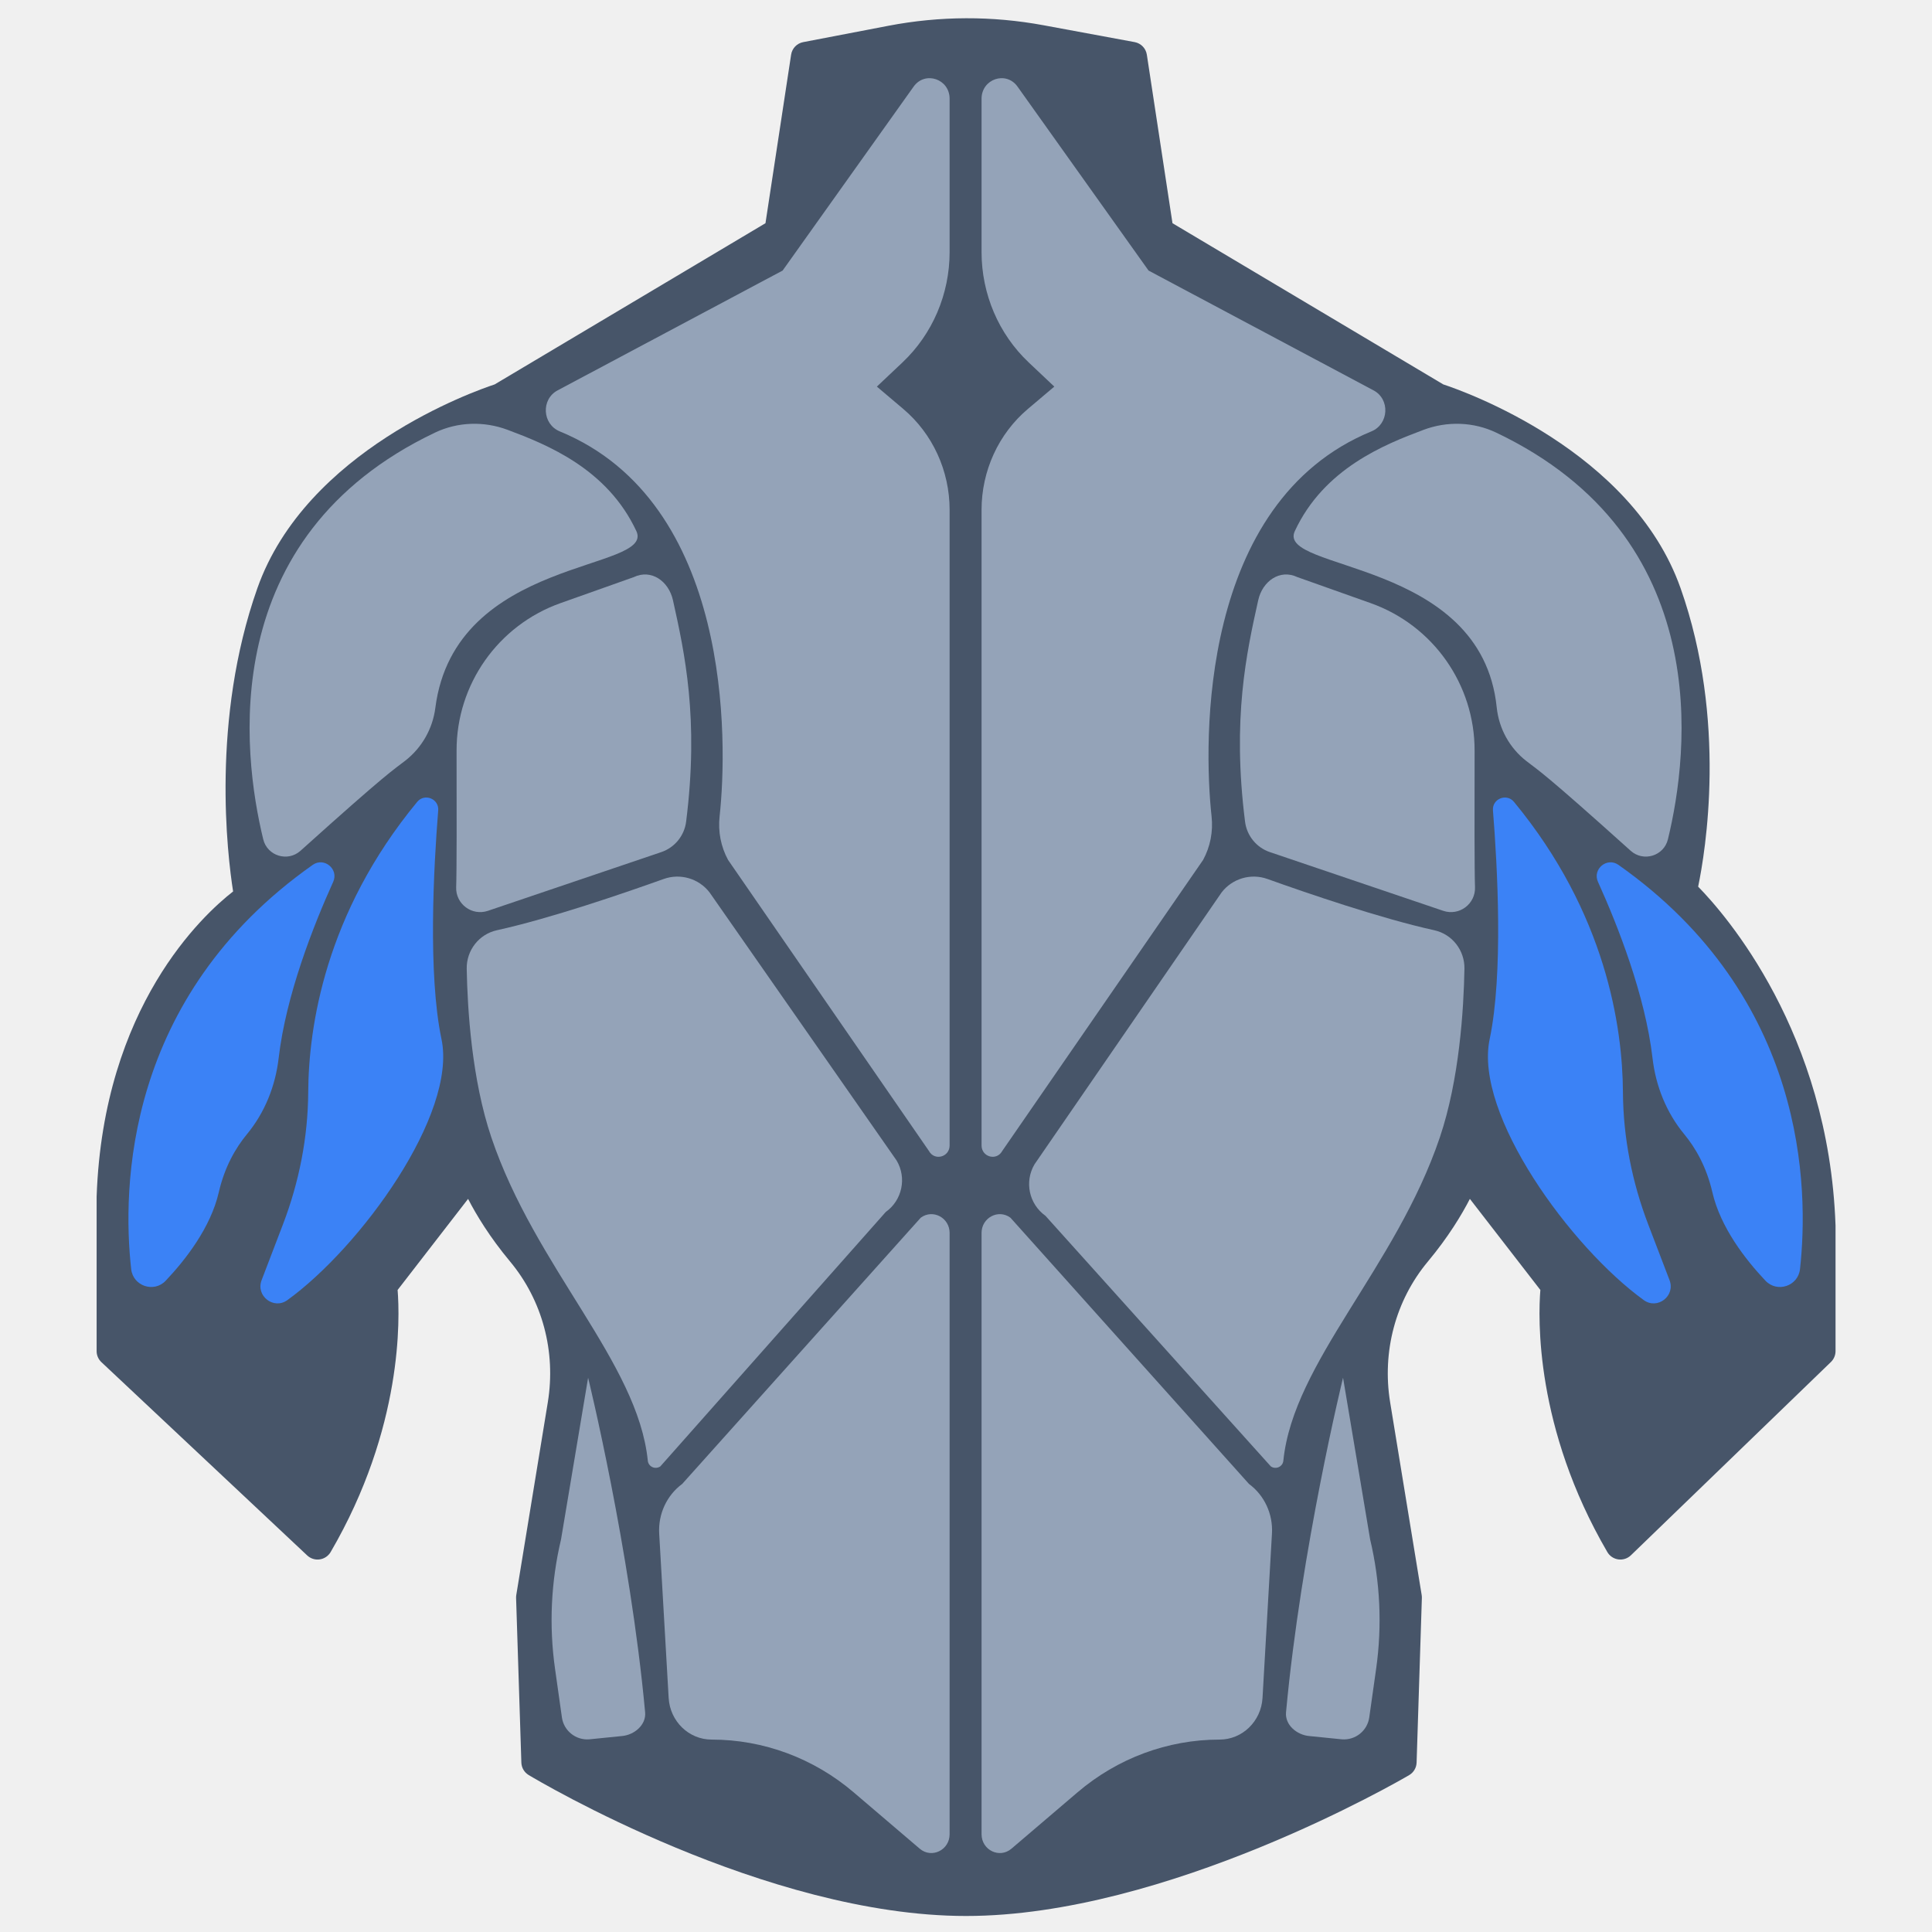
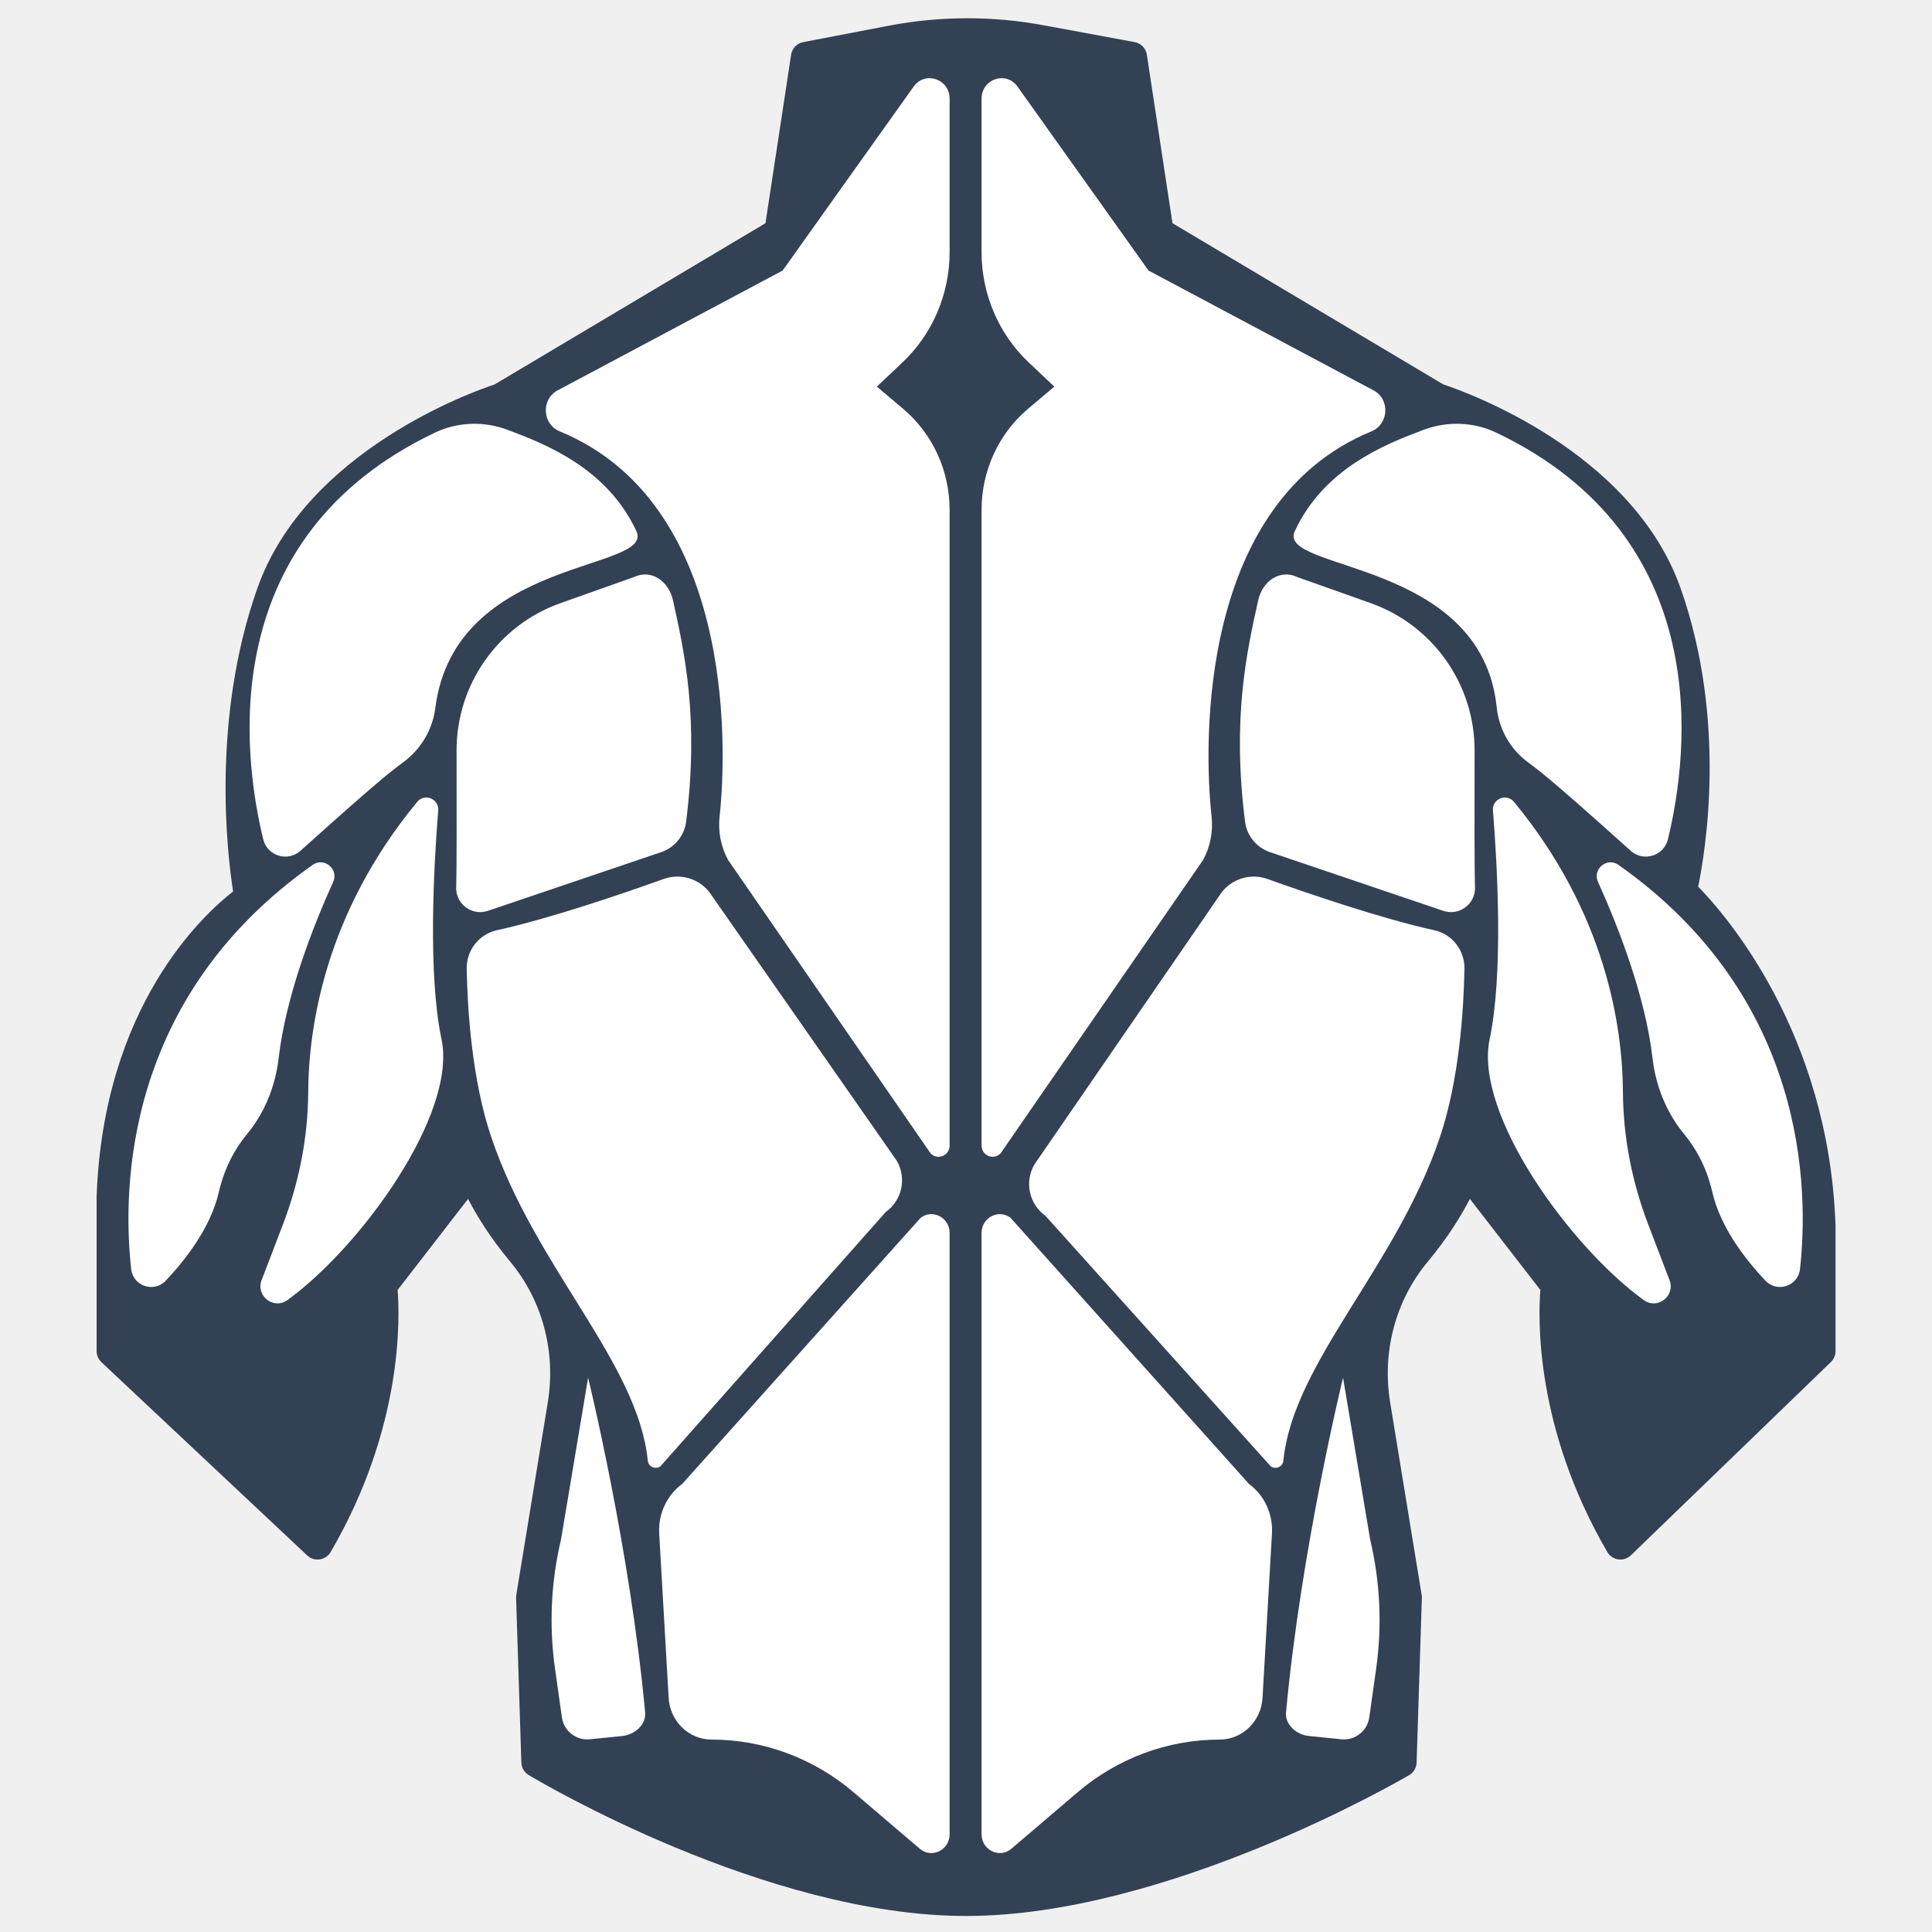
<svg xmlns="http://www.w3.org/2000/svg" width="500" zoomAndPan="magnify" viewBox="0 0 375 375" height="500" preserveAspectRatio="xMidYMid meet" version="1.0">
  <defs>
    <clipPath id="cb2fdb1967">
      <path d="M 18.75 3 L 356.25 3 L 356.25 371.988 L 18.75 371.988 Z M 18.75 3 " clip-rule="nonzero" />
    </clipPath>
  </defs>
-   <g clip-path="url(#3b82f61967)">
-     <path fill="#475569" d="M 187.516 371.891 C 148.598 371.891 104.477 345.652 102.617 344.535 C 101.762 344.023 101.227 343.113 101.195 342.113 L 100.172 310.145 C 100.168 309.953 100.18 309.762 100.211 309.578 L 106.328 272.199 C 107.938 262.348 105.277 252.395 99.027 244.887 C 95.023 240.082 92.434 235.773 90.855 232.703 L 77.176 250.383 C 77.609 255.746 78.254 277.117 64.176 301.254 C 63.723 302.023 62.945 302.551 62.062 302.676 C 61.18 302.809 60.281 302.523 59.633 301.914 L 19.68 264.391 C 19.09 263.836 18.754 263.062 18.754 262.254 L 18.754 232.281 C 18.754 232.246 18.758 232.215 18.758 232.18 C 20.074 195.301 39.445 177.543 45.246 173.031 C 44.121 165.875 40.957 139.66 49.953 114.18 C 59.41 87.395 92.082 75.91 96.008 74.617 L 148.578 43.324 L 153.555 10.617 C 153.738 9.387 154.68 8.41 155.902 8.176 L 172.457 5 C 182.441 3.09 192.574 3.055 202.574 4.906 L 220.234 8.172 C 221.465 8.402 222.414 9.383 222.602 10.617 L 227.578 43.324 L 280.148 74.617 C 284.07 75.906 316.75 87.391 326.203 114.18 C 335.281 139.891 331.004 165.395 329.609 172.098 C 334.898 177.5 354.938 200.379 356.273 237.789 C 356.277 237.82 356.277 237.855 356.277 237.891 L 356.277 262.254 C 356.277 263.047 355.953 263.809 355.383 264.363 L 316.555 301.883 C 315.91 302.508 315.012 302.801 314.117 302.68 C 313.223 302.555 312.438 302.031 311.984 301.254 C 297.906 277.117 298.547 255.746 298.984 250.383 L 285.301 232.703 C 283.723 235.773 281.137 240.082 277.133 244.887 C 270.879 252.395 268.219 262.348 269.828 272.199 L 275.945 309.578 C 275.977 309.762 275.988 309.953 275.984 310.145 L 274.961 342.113 C 274.93 343.121 274.383 344.043 273.512 344.551 C 271.609 345.668 226.418 371.891 187.516 371.891 Z M 187.516 371.891 " fill-opacity="1" fill-rule="nonzero" />
+   <g clip-path="url(#ffffff1967)">
+     <path fill="#334155" d="M 187.516 371.891 C 148.598 371.891 104.477 345.652 102.617 344.535 C 101.762 344.023 101.227 343.113 101.195 342.113 L 100.172 310.145 C 100.168 309.953 100.18 309.762 100.211 309.578 L 106.328 272.199 C 107.938 262.348 105.277 252.395 99.027 244.887 C 95.023 240.082 92.434 235.773 90.855 232.703 L 77.176 250.383 C 77.609 255.746 78.254 277.117 64.176 301.254 C 63.723 302.023 62.945 302.551 62.062 302.676 C 61.18 302.809 60.281 302.523 59.633 301.914 L 19.68 264.391 C 19.09 263.836 18.754 263.062 18.754 262.254 L 18.754 232.281 C 18.754 232.246 18.758 232.215 18.758 232.18 C 20.074 195.301 39.445 177.543 45.246 173.031 C 44.121 165.875 40.957 139.66 49.953 114.18 C 59.41 87.395 92.082 75.91 96.008 74.617 L 148.578 43.324 L 153.555 10.617 C 153.738 9.387 154.68 8.41 155.902 8.176 L 172.457 5 C 182.441 3.09 192.574 3.055 202.574 4.906 L 220.234 8.172 C 221.465 8.402 222.414 9.383 222.602 10.617 L 227.578 43.324 L 280.148 74.617 C 284.07 75.906 316.75 87.391 326.203 114.18 C 335.281 139.891 331.004 165.395 329.609 172.098 C 334.898 177.5 354.938 200.379 356.273 237.789 C 356.277 237.82 356.277 237.855 356.277 237.891 L 356.277 262.254 C 356.277 263.047 355.953 263.809 355.383 264.363 L 316.555 301.883 C 315.91 302.508 315.012 302.801 314.117 302.68 C 313.223 302.555 312.438 302.031 311.984 301.254 C 297.906 277.117 298.547 255.746 298.984 250.383 L 285.301 232.703 C 283.723 235.773 281.137 240.082 277.133 244.887 C 270.879 252.395 268.219 262.348 269.828 272.199 L 275.945 309.578 C 275.977 309.762 275.988 309.953 275.984 310.145 L 274.961 342.113 C 274.93 343.121 274.383 344.043 273.512 344.551 C 271.609 345.668 226.418 371.891 187.516 371.891 Z M 187.516 371.891 " fill-opacity="1" fill-rule="nonzero" />
  </g>
-   <path fill="#94a3b8" d="M 184.32 19.164 L 184.32 48.926 C 184.32 57.07 181 64.84 175.172 70.344 L 170.199 75.039 L 175.336 79.387 C 181.023 84.199 184.32 91.383 184.32 98.965 L 184.32 222.324 C 184.32 224.594 181.387 225.387 180.309 223.406 L 141.324 166.922 C 139.922 164.355 139.352 161.402 139.672 158.477 C 141.262 143.969 142.105 97.484 108.648 83.73 C 105.25 82.336 104.984 77.5 108.234 75.77 L 151.906 52.516 L 177.336 16.809 C 179.547 13.707 184.32 15.316 184.32 19.164 Z M 184.32 19.164 " fill-opacity="1" fill-rule="nonzero" />
-   <path fill="#94a3b8" d="M 84.414 83.977 C 88.836 81.867 93.938 81.711 98.523 83.43 C 106.168 86.293 117.855 90.961 123.516 103.082 C 127.191 110.961 88.273 107.918 84.496 137.414 C 83.98 141.438 81.898 145.109 78.703 147.613 C 76.156 149.609 75.582 149.609 58.328 165.133 C 55.848 167.359 51.883 166.148 51.094 162.91 C 47.031 146.195 41.832 104.277 84.414 83.977 Z M 84.414 83.977 " fill-opacity="1" fill-rule="nonzero" />
-   <path fill="#94a3b8" d="M 88.621 145.715 C 88.586 132.852 96.672 121.371 108.793 117.066 L 123.02 112.016 C 126.426 110.395 129.801 112.816 130.621 116.5 C 132.883 126.695 135.703 139.453 133.176 159.488 C 132.832 162.211 130.961 164.508 128.359 165.391 L 94.707 176.789 C 91.605 177.84 88.41 175.457 88.543 172.18 C 88.652 169.449 88.648 157.16 88.621 145.715 Z M 88.621 145.715 " fill-opacity="1" fill-rule="nonzero" />
-   <path fill="#94a3b8" d="M 96.445 180.559 C 92.961 181.324 90.527 184.465 90.59 188.031 C 90.73 195.895 91.574 209.539 95.371 220.773 C 103.914 246.07 123.812 264.422 125.738 283.527 C 125.859 284.703 127.215 285.305 128.18 284.617 L 171.918 235.25 C 175.117 232.973 176.035 228.625 174.031 225.25 L 137.715 173.203 C 135.621 170.508 132.039 169.461 128.824 170.609 C 121.145 173.359 106.793 178.285 96.445 180.559 Z M 96.445 180.559 " fill-opacity="1" fill-rule="nonzero" />
-   <path fill="#3b82f6" d="M 64.672 171.168 C 60.836 179.648 55.5 193.172 54.086 205.383 C 53.457 210.805 51.395 215.961 47.918 220.168 C 45.781 222.754 43.617 226.426 42.465 231.426 C 40.895 238.234 36.07 244.457 32.164 248.586 C 29.887 250.992 25.828 249.629 25.461 246.336 C 23.73 230.715 24.125 193.637 60.699 167.871 C 62.918 166.309 65.793 168.695 64.672 171.168 Z M 64.672 171.168 " fill-opacity="1" fill-rule="nonzero" />
-   <path fill="#3b82f6" d="M 80.98 155.641 C 82.414 153.906 85.234 155.051 85.055 157.293 C 84.188 168.125 83.031 189.055 85.695 201.703 C 88.766 216.293 69.965 242.098 55.777 252.352 C 53.129 254.266 49.609 251.539 50.777 248.484 L 54.93 237.629 C 58.062 229.441 59.773 220.766 59.824 212 C 59.898 199.344 63.098 177.297 80.98 155.641 Z M 80.98 155.641 " fill-opacity="1" fill-rule="nonzero" />
-   <path fill="#94a3b8" d="M 184.32 239.32 L 184.32 356.02 C 184.32 359.109 180.828 360.801 178.52 358.832 L 165.699 347.895 C 157.941 341.273 148.188 337.652 138.117 337.652 C 133.699 337.652 130.047 334.105 129.785 329.562 L 127.949 297.66 C 127.734 293.875 129.418 290.238 132.414 288.031 L 178.719 236.352 C 181.062 234.625 184.32 236.352 184.32 239.32 Z M 184.32 239.32 " fill-opacity="1" fill-rule="nonzero" />
-   <path fill="#94a3b8" d="M 114.152 267.414 C 114.152 267.414 122.289 300.617 125.219 332.359 C 125.445 334.805 123.117 336.77 120.672 336.969 L 114.387 337.602 C 111.766 337.812 109.434 335.949 109.066 333.348 L 107.73 323.898 C 106.547 315.535 106.941 307.023 108.895 298.809 Z M 114.152 267.414 " fill-opacity="1" fill-rule="nonzero" />
-   <path fill="#94a3b8" d="M 190.52 19.164 L 190.52 48.926 C 190.52 57.07 193.84 64.84 199.668 70.344 L 204.641 75.039 L 199.5 79.387 C 193.816 84.199 190.52 91.383 190.52 98.965 L 190.52 222.324 C 190.52 224.594 193.449 225.387 194.531 223.406 L 233.516 166.922 C 234.918 164.355 235.488 161.402 235.168 158.477 C 233.574 143.969 232.734 97.484 266.191 83.73 C 269.586 82.336 269.852 77.5 266.605 75.77 L 222.934 52.516 L 197.5 16.809 C 195.293 13.707 190.52 15.316 190.52 19.164 Z M 190.52 19.164 " fill-opacity="1" fill-rule="nonzero" />
-   <path fill="#94a3b8" d="M 290.426 83.977 C 286.004 81.867 280.902 81.711 276.316 83.43 C 268.668 86.293 256.98 90.961 251.324 103.082 C 247.656 110.945 287.547 108.352 290.512 137.305 C 290.934 141.418 293.008 145.188 296.273 147.723 C 298.707 149.613 299.574 149.898 316.512 165.133 C 318.988 167.359 322.957 166.148 323.742 162.91 C 327.805 146.195 333.004 104.277 290.426 83.977 Z M 290.426 83.977 " fill-opacity="1" fill-rule="nonzero" />
-   <path fill="#94a3b8" d="M 286.219 145.715 C 286.25 132.852 278.164 121.371 266.043 117.066 L 251.82 112.016 C 248.414 110.395 245.035 112.816 244.219 116.5 C 241.953 126.695 239.133 139.453 241.664 159.488 C 242.008 162.211 243.875 164.508 246.477 165.391 L 280.129 176.789 C 283.234 177.84 286.426 175.457 286.297 172.18 C 286.188 169.449 286.188 157.16 286.219 145.715 Z M 286.219 145.715 " fill-opacity="1" fill-rule="nonzero" />
-   <path fill="#94a3b8" d="M 278.395 180.559 C 281.879 181.324 284.312 184.465 284.246 188.031 C 284.109 195.895 283.266 209.539 279.469 220.773 C 270.922 246.07 251.023 264.422 249.098 283.527 C 248.98 284.703 247.621 285.305 246.656 284.617 L 202.918 235.984 C 199.723 233.707 198.805 229.359 200.805 225.984 L 237.125 173.203 C 239.215 170.508 242.801 169.461 246.012 170.609 C 253.691 173.359 268.047 178.285 278.395 180.559 Z M 278.395 180.559 " fill-opacity="1" fill-rule="nonzero" />
-   <path fill="#3b82f6" d="M 310.168 171.168 C 314.004 179.648 319.34 193.172 320.754 205.383 C 321.379 210.805 323.445 215.961 326.922 220.168 C 329.059 222.754 331.219 226.426 332.371 231.426 C 333.945 238.234 338.77 244.457 342.676 248.586 C 344.953 250.992 349.012 249.629 349.379 246.336 C 351.109 230.715 350.711 193.637 314.141 167.871 C 311.922 166.309 309.047 168.695 310.168 171.168 Z M 310.168 171.168 " fill-opacity="1" fill-rule="nonzero" />
-   <path fill="#3b82f6" d="M 293.859 155.641 C 292.426 153.906 289.602 155.051 289.781 157.293 C 290.652 168.125 291.805 189.055 289.141 201.703 C 286.07 216.293 304.875 242.098 319.059 252.352 C 321.711 254.266 325.227 251.539 324.059 248.484 L 319.906 237.629 C 316.777 229.441 315.066 220.766 315.012 212 C 314.938 199.344 311.738 177.297 293.859 155.641 Z M 293.859 155.641 " fill-opacity="1" fill-rule="nonzero" />
-   <path fill="#94a3b8" d="M 190.52 239.32 L 190.52 356.02 C 190.52 359.109 194.012 360.801 196.32 358.832 L 209.141 347.895 C 216.895 341.273 226.648 337.652 236.723 337.652 C 241.141 337.652 244.793 334.105 245.055 329.562 L 246.887 297.66 C 247.105 293.875 245.422 290.238 242.426 288.031 L 196.121 236.352 C 193.777 234.625 190.52 236.352 190.52 239.32 Z M 190.52 239.32 " fill-opacity="1" fill-rule="nonzero" />
-   <path fill="#94a3b8" d="M 260.684 267.414 C 260.684 267.414 252.547 300.617 249.617 332.359 C 249.391 334.805 251.719 336.77 254.168 336.969 L 260.453 337.602 C 263.074 337.812 265.406 335.949 265.773 333.348 L 267.109 323.898 C 268.293 315.535 267.895 307.023 265.945 298.809 Z M 260.684 267.414 " fill-opacity="1" fill-rule="nonzero" />
+   <path fill="#ffffff" d="M 184.32 19.164 L 184.32 48.926 C 184.32 57.07 181 64.84 175.172 70.344 L 170.199 75.039 L 175.336 79.387 C 181.023 84.199 184.32 91.383 184.32 98.965 L 184.32 222.324 C 184.32 224.594 181.387 225.387 180.309 223.406 L 141.324 166.922 C 139.922 164.355 139.352 161.402 139.672 158.477 C 141.262 143.969 142.105 97.484 108.648 83.73 C 105.25 82.336 104.984 77.5 108.234 75.77 L 151.906 52.516 L 177.336 16.809 C 179.547 13.707 184.32 15.316 184.32 19.164 Z M 184.32 19.164 " fill-opacity="1" fill-rule="nonzero" />
+   <path fill="#ffffff" d="M 84.414 83.977 C 88.836 81.867 93.938 81.711 98.523 83.43 C 106.168 86.293 117.855 90.961 123.516 103.082 C 127.191 110.961 88.273 107.918 84.496 137.414 C 83.98 141.438 81.898 145.109 78.703 147.613 C 76.156 149.609 75.582 149.609 58.328 165.133 C 55.848 167.359 51.883 166.148 51.094 162.91 C 47.031 146.195 41.832 104.277 84.414 83.977 Z M 84.414 83.977 " fill-opacity="1" fill-rule="nonzero" />
+   <path fill="#ffffff" d="M 88.621 145.715 C 88.586 132.852 96.672 121.371 108.793 117.066 L 123.02 112.016 C 126.426 110.395 129.801 112.816 130.621 116.5 C 132.883 126.695 135.703 139.453 133.176 159.488 C 132.832 162.211 130.961 164.508 128.359 165.391 L 94.707 176.789 C 91.605 177.84 88.41 175.457 88.543 172.18 C 88.652 169.449 88.648 157.16 88.621 145.715 Z M 88.621 145.715 " fill-opacity="1" fill-rule="nonzero" />
+   <path fill="#ffffff" d="M 96.445 180.559 C 92.961 181.324 90.527 184.465 90.59 188.031 C 90.73 195.895 91.574 209.539 95.371 220.773 C 103.914 246.07 123.812 264.422 125.738 283.527 C 125.859 284.703 127.215 285.305 128.18 284.617 L 171.918 235.25 C 175.117 232.973 176.035 228.625 174.031 225.25 L 137.715 173.203 C 135.621 170.508 132.039 169.461 128.824 170.609 C 121.145 173.359 106.793 178.285 96.445 180.559 Z M 96.445 180.559 " fill-opacity="1" fill-rule="nonzero" />
+   <path fill="#ffffff" d="M 64.672 171.168 C 60.836 179.648 55.5 193.172 54.086 205.383 C 53.457 210.805 51.395 215.961 47.918 220.168 C 45.781 222.754 43.617 226.426 42.465 231.426 C 40.895 238.234 36.07 244.457 32.164 248.586 C 29.887 250.992 25.828 249.629 25.461 246.336 C 23.73 230.715 24.125 193.637 60.699 167.871 C 62.918 166.309 65.793 168.695 64.672 171.168 Z M 64.672 171.168 " fill-opacity="1" fill-rule="nonzero" />
+   <path fill="#ffffff" d="M 80.98 155.641 C 82.414 153.906 85.234 155.051 85.055 157.293 C 84.188 168.125 83.031 189.055 85.695 201.703 C 88.766 216.293 69.965 242.098 55.777 252.352 C 53.129 254.266 49.609 251.539 50.777 248.484 L 54.93 237.629 C 58.062 229.441 59.773 220.766 59.824 212 C 59.898 199.344 63.098 177.297 80.98 155.641 Z M 80.98 155.641 " fill-opacity="1" fill-rule="nonzero" />
+   <path fill="#ffffff" d="M 184.32 239.32 L 184.32 356.02 C 184.32 359.109 180.828 360.801 178.52 358.832 L 165.699 347.895 C 157.941 341.273 148.188 337.652 138.117 337.652 C 133.699 337.652 130.047 334.105 129.785 329.562 L 127.949 297.66 C 127.734 293.875 129.418 290.238 132.414 288.031 L 178.719 236.352 C 181.062 234.625 184.32 236.352 184.32 239.32 Z M 184.32 239.32 " fill-opacity="1" fill-rule="nonzero" />
+   <path fill="#ffffff" d="M 114.152 267.414 C 114.152 267.414 122.289 300.617 125.219 332.359 C 125.445 334.805 123.117 336.77 120.672 336.969 L 114.387 337.602 C 111.766 337.812 109.434 335.949 109.066 333.348 L 107.73 323.898 C 106.547 315.535 106.941 307.023 108.895 298.809 Z M 114.152 267.414 " fill-opacity="1" fill-rule="nonzero" />
+   <path fill="#ffffff" d="M 190.52 19.164 L 190.52 48.926 C 190.52 57.07 193.84 64.84 199.668 70.344 L 204.641 75.039 L 199.5 79.387 C 193.816 84.199 190.52 91.383 190.52 98.965 L 190.52 222.324 C 190.52 224.594 193.449 225.387 194.531 223.406 L 233.516 166.922 C 234.918 164.355 235.488 161.402 235.168 158.477 C 233.574 143.969 232.734 97.484 266.191 83.73 C 269.586 82.336 269.852 77.5 266.605 75.77 L 222.934 52.516 L 197.5 16.809 C 195.293 13.707 190.52 15.316 190.52 19.164 Z M 190.52 19.164 " fill-opacity="1" fill-rule="nonzero" />
+   <path fill="#ffffff" d="M 290.426 83.977 C 286.004 81.867 280.902 81.711 276.316 83.43 C 268.668 86.293 256.98 90.961 251.324 103.082 C 247.656 110.945 287.547 108.352 290.512 137.305 C 290.934 141.418 293.008 145.188 296.273 147.723 C 298.707 149.613 299.574 149.898 316.512 165.133 C 318.988 167.359 322.957 166.148 323.742 162.91 C 327.805 146.195 333.004 104.277 290.426 83.977 Z M 290.426 83.977 " fill-opacity="1" fill-rule="nonzero" />
+   <path fill="#ffffff" d="M 286.219 145.715 C 286.25 132.852 278.164 121.371 266.043 117.066 L 251.82 112.016 C 248.414 110.395 245.035 112.816 244.219 116.5 C 241.953 126.695 239.133 139.453 241.664 159.488 C 242.008 162.211 243.875 164.508 246.477 165.391 L 280.129 176.789 C 283.234 177.84 286.426 175.457 286.297 172.18 C 286.188 169.449 286.188 157.16 286.219 145.715 Z M 286.219 145.715 " fill-opacity="1" fill-rule="nonzero" />
+   <path fill="#ffffff" d="M 278.395 180.559 C 281.879 181.324 284.312 184.465 284.246 188.031 C 284.109 195.895 283.266 209.539 279.469 220.773 C 270.922 246.07 251.023 264.422 249.098 283.527 C 248.98 284.703 247.621 285.305 246.656 284.617 L 202.918 235.984 C 199.723 233.707 198.805 229.359 200.805 225.984 L 237.125 173.203 C 239.215 170.508 242.801 169.461 246.012 170.609 C 253.691 173.359 268.047 178.285 278.395 180.559 Z M 278.395 180.559 " fill-opacity="1" fill-rule="nonzero" />
+   <path fill="#ffffff" d="M 310.168 171.168 C 314.004 179.648 319.34 193.172 320.754 205.383 C 321.379 210.805 323.445 215.961 326.922 220.168 C 329.059 222.754 331.219 226.426 332.371 231.426 C 333.945 238.234 338.77 244.457 342.676 248.586 C 344.953 250.992 349.012 249.629 349.379 246.336 C 351.109 230.715 350.711 193.637 314.141 167.871 C 311.922 166.309 309.047 168.695 310.168 171.168 Z M 310.168 171.168 " fill-opacity="1" fill-rule="nonzero" />
+   <path fill="#ffffff" d="M 293.859 155.641 C 292.426 153.906 289.602 155.051 289.781 157.293 C 290.652 168.125 291.805 189.055 289.141 201.703 C 286.07 216.293 304.875 242.098 319.059 252.352 C 321.711 254.266 325.227 251.539 324.059 248.484 L 319.906 237.629 C 316.777 229.441 315.066 220.766 315.012 212 C 314.938 199.344 311.738 177.297 293.859 155.641 Z M 293.859 155.641 " fill-opacity="1" fill-rule="nonzero" />
+   <path fill="#ffffff" d="M 190.52 239.32 L 190.52 356.02 C 190.52 359.109 194.012 360.801 196.32 358.832 L 209.141 347.895 C 216.895 341.273 226.648 337.652 236.723 337.652 C 241.141 337.652 244.793 334.105 245.055 329.562 L 246.887 297.66 C 247.105 293.875 245.422 290.238 242.426 288.031 L 196.121 236.352 C 193.777 234.625 190.52 236.352 190.52 239.32 Z M 190.52 239.32 " fill-opacity="1" fill-rule="nonzero" />
+   <path fill="#ffffff" d="M 260.684 267.414 C 260.684 267.414 252.547 300.617 249.617 332.359 C 249.391 334.805 251.719 336.77 254.168 336.969 L 260.453 337.602 C 263.074 337.812 265.406 335.949 265.773 333.348 L 267.109 323.898 C 268.293 315.535 267.895 307.023 265.945 298.809 Z M 260.684 267.414 " fill-opacity="1" fill-rule="nonzero" />
</svg>
